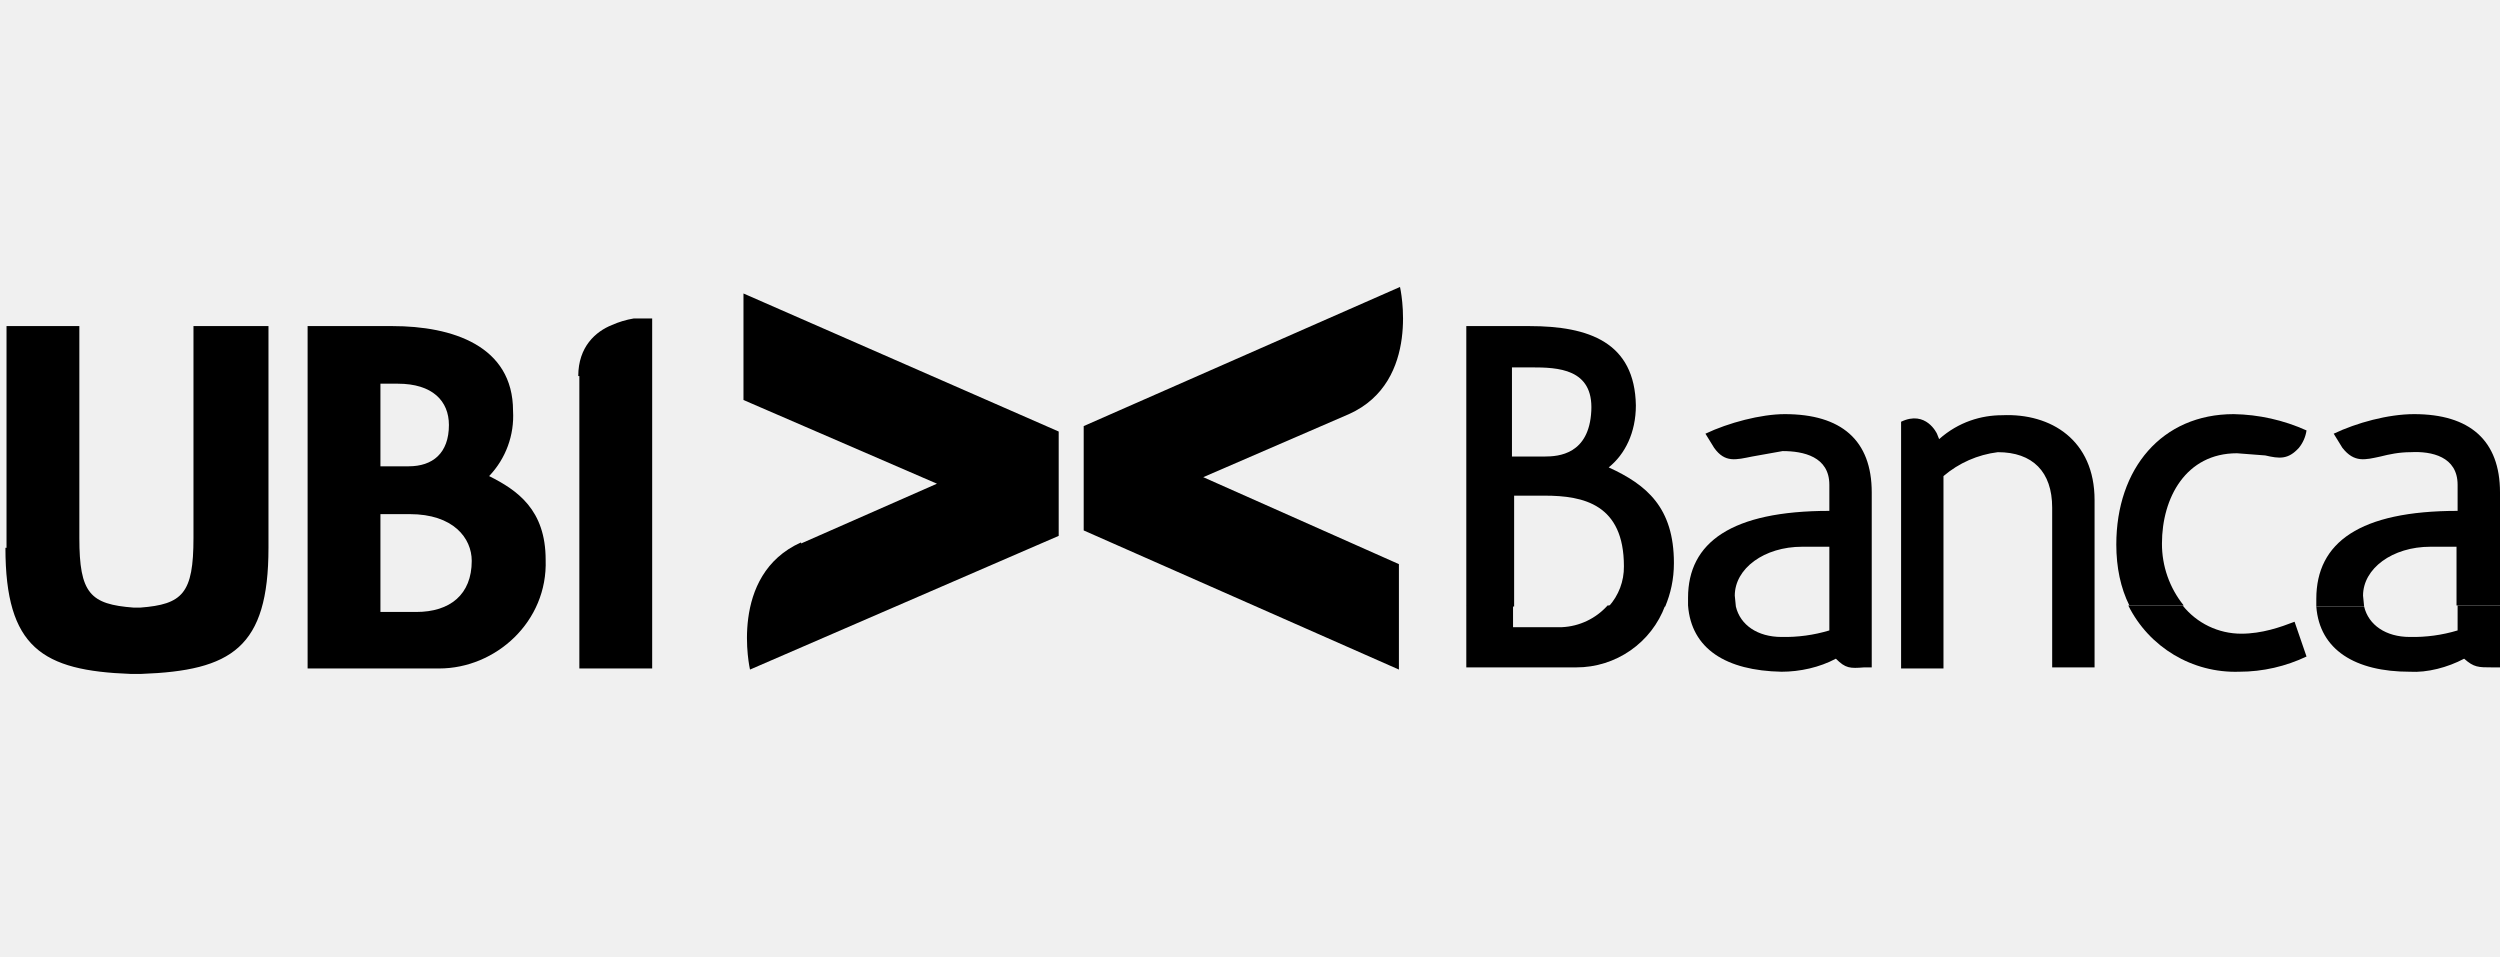
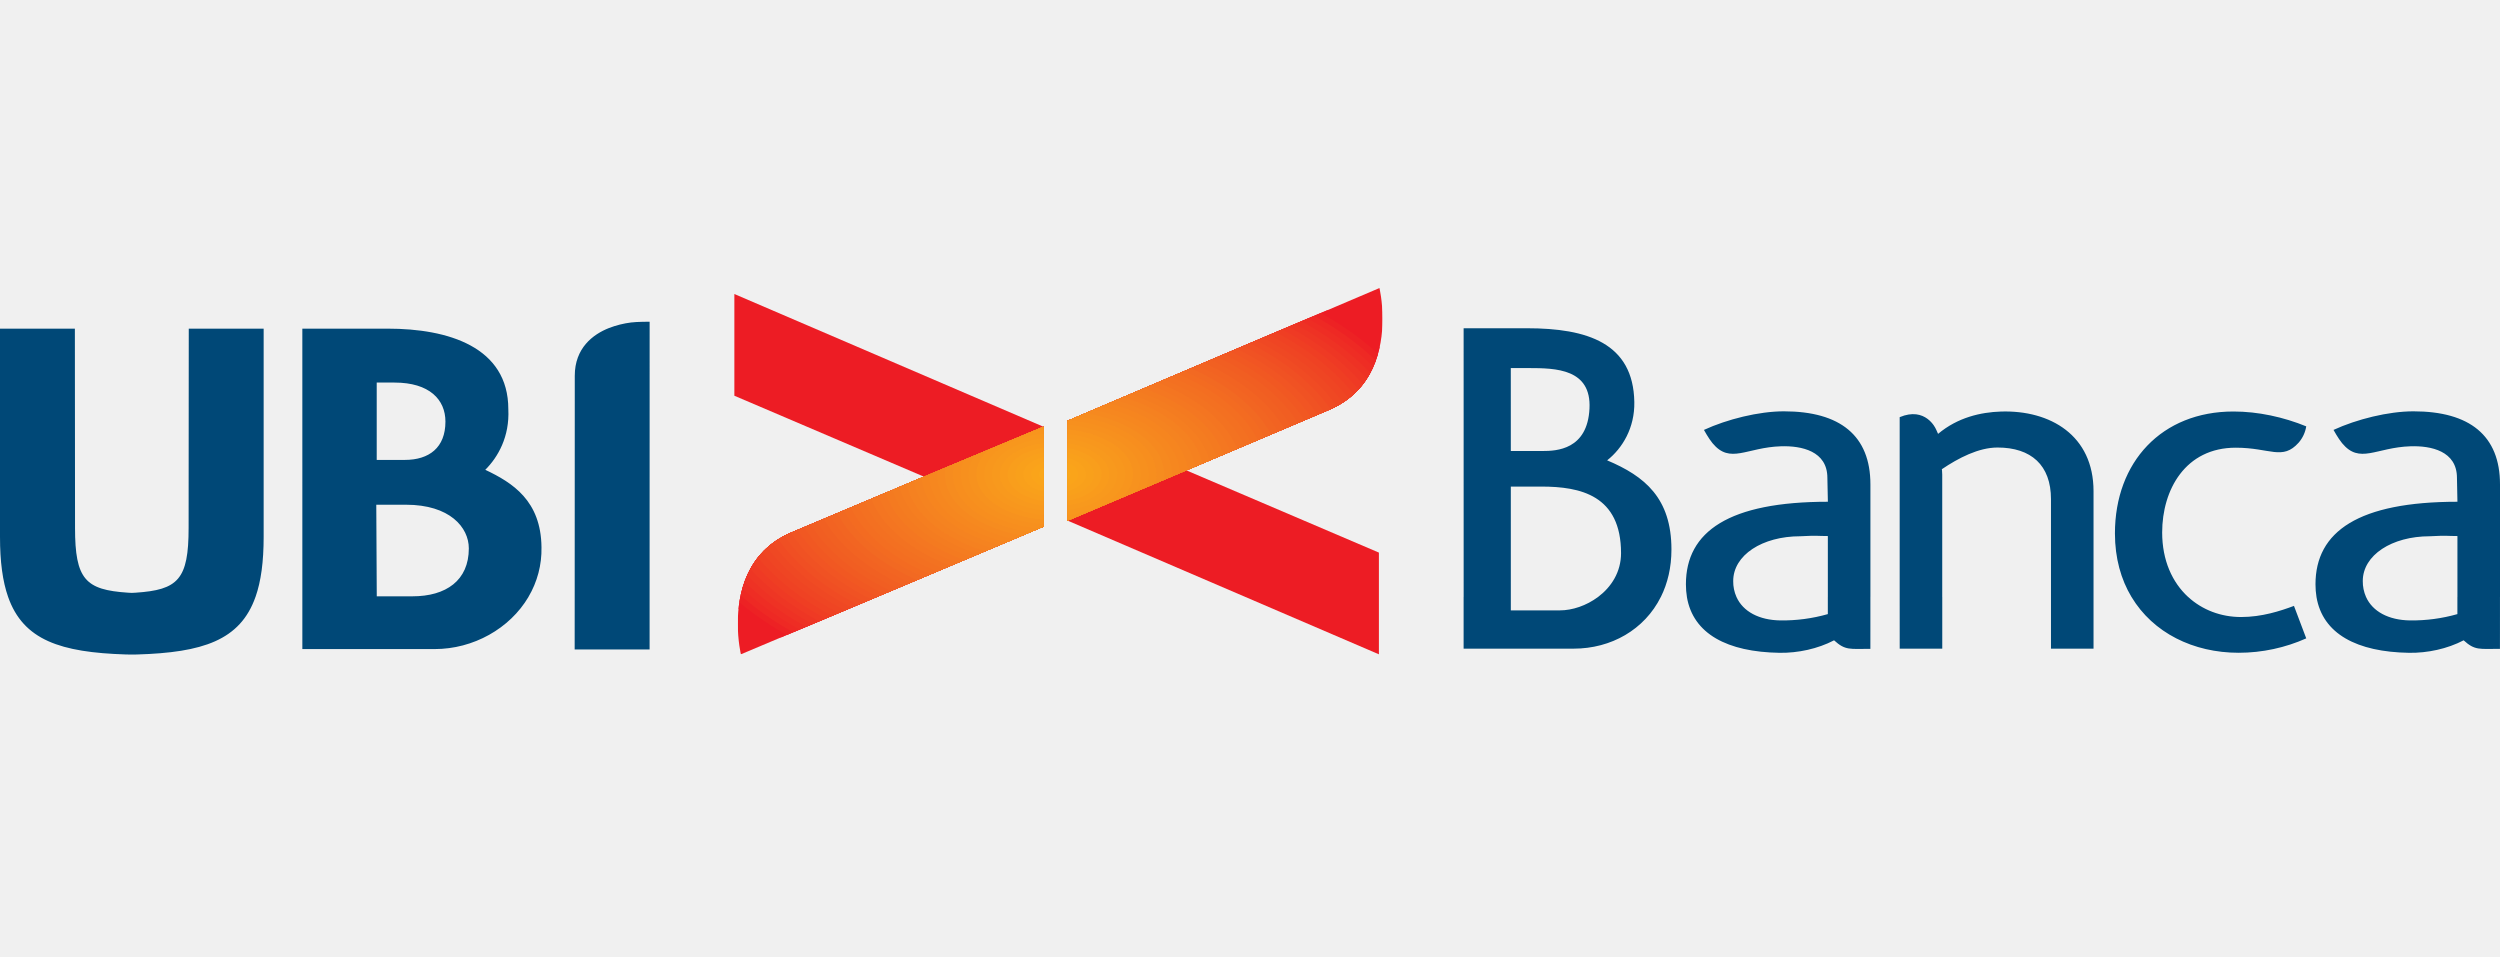
- <svg xmlns="http://www.w3.org/2000/svg" role="img" aria-labelledby="ubi-banca-svg" viewBox="0 0 230 88">
-   <path d="M73.7 50l12.5-5.5-17.8-7.7V27l29 12.7v9.6L69 61.6s-2-8.7 4.7-11.7zm26-1.2V39.2l29.1-12.8s2 8.7-4.7 11.7l-13.4 5.8 18 8v9.7l-29-12.8z" />
-   <path fill-rule="evenodd" d="M134.9 55.7V30h5.8c5.5 0 9.7 1.5 9.8 7.3 0 2.5-1 4.5-2.5 5.7 3.5 1.6 6 3.7 6 8.8 0 1.5-.3 2.8-.8 4H148a5.4 5.4 0 001.4-3.7c0-5.7-3.7-6.5-7.3-6.5h-2.8v10.2h-4.3zm6-21.9c2.4 0 5.7.1 5.5 4-.2 4-3 4.2-4.3 4.2h-3v-8.2h1.7z" clip-rule="evenodd" />
-   <path d="M134.9 55.7h4.3v2h4.5a6 6 0 004.2-2h5.3a8.7 8.7 0 01-8.2 5.7h-10.1v-5.7z" />
-   <path fill-rule="evenodd" d="M155.3 55.7c.3 4 3.5 6 8.6 6.1 1.7 0 3.5-.4 5-1.2.9.9 1.3.9 2.6.8h.7V45.3c0-4.8-2.8-7.2-8-7.2-2.2 0-5.2.8-7.3 1.8l.8 1.3c1 1.4 2 1.1 3.5.8l2.8-.5c1.9 0 4.3.5 4.3 3.1V47c-9 0-13 2.9-13 8v.7zm13 0v-5.4h-2.5c-3.5 0-6.2 2-6.2 4.5l.1 1c.4 1.7 2 2.8 4.2 2.8a14.2 14.2 0 004.4-.6v-2.3zm10.5 5.7V44.3v-.5a9.5 9.5 0 015-2.2c3.2 0 5 1.8 5 5.1v14.7h3.9V46c0-5.5-4-8-8.5-7.8-1.9 0-4 .6-5.8 2.2l-.2-.5s-1-2.2-3.3-1.1v22.7h3.9z" clip-rule="evenodd" />
-   <path d="M200.8 55.7h-5a11 11 0 0010.2 6.1c2.2 0 4.3-.5 6.2-1.4l-1.1-3.2c-1.3.5-3 1.1-4.9 1.1a6.9 6.9 0 01-5.4-2.6zm12.3 0a8.5 8.5 0 010-.6c0-5.2 4-8.1 13-8.1v-2.4c0-2.6-2.4-3.1-4.3-3-1.1 0-2 .2-2.8.4-1.4.3-2.4.6-3.5-.8l-.8-1.3c2.1-1 5-1.8 7.4-1.8 5.1 0 7.9 2.4 7.9 7.2v10.4h-4v-5.4h-2.4c-3.5 0-6.2 2-6.2 4.5l.1 1h-4.4z" />
-   <path d="M226 55.7h4v5.7h-.7c-1.3 0-1.7 0-2.6-.8-1.5.8-3.4 1.3-5 1.2-5 0-8.3-2-8.6-6h4.4c.4 1.7 2 2.8 4.2 2.8a14.2 14.2 0 004.4-.6v-2.3zm-30.1 0h5a9 9 0 01-2-5.7c0-4.2 2.2-8.3 6.9-8.3l2.6.2c1.3.3 2.1.4 3.1-.7a3.3 3.3 0 00.7-1.6 17 17 0 00-6.7-1.5c-6.6 0-10.8 5-10.8 12 0 2.1.4 4 1.2 5.6zM.5 50.4C.5 59.6 3.9 61.7 12 62h1c8.3-.3 11.7-2.4 11.7-11.6V30h-6.9v19.5c0 5.1-1 6.1-4.9 6.4h-.6c-4-.3-5-1.3-5-6.4V30H.6v20.4z" />
-   <path fill-rule="evenodd" d="M28.3 61.5h12.1c5.2 0 10-4.3 9.8-10 0-4.6-2.6-6.4-5.2-7.7a8 8 0 002.2-6c0-6-5.6-7.8-11.1-7.8h-7.8v31.5zM35 42.9v-7.6h1.6c3.2 0 4.7 1.6 4.7 3.8 0 2.6-1.5 3.8-3.7 3.8H35zm0 13.4v-9h2.7c4 0 5.7 2.2 5.7 4.3 0 3.1-2 4.7-5.1 4.7H35z" clip-rule="evenodd" />
-   <path d="M53.3 34.6v26.9H60V29.3h-1.7a8.3 8.3 0 00-2 .6c-1.5.6-3.1 2-3.1 4.7z" />
+ <svg xmlns="http://www.w3.org/2000/svg" xmlns:xlink="http://www.w3.org/1999/xlink" role="img" aria-labelledby="ubi-banca-svg" fill="none" viewBox="0 0 230 88">
+   <defs>
+     <path id="b" fill="#fff" d="m99.669 43.42-19.046.293-.024.01-8.07 8.638.007.018 30.939-.41-3.806-8.548Z" />
+     <path id="e" fill="#fff" d="m100.506 44.572-19.048.292-.024.01-8.07 8.638.008.017 30.938-.408-3.804-8.549Z" />
+     <path id="i" fill="#fff" d="m85.083 43.82-12.327 5.192c-4.103 1.774-4.88 5.66-4.88 8.347 0 1.642.287 2.837.287 2.837l27.834-11.748v-9.186l-10.914 4.559Zm13.143-5.108-.004 9.186 24.094-10.211c4.104-1.773 4.88-5.66 4.88-8.35 0-1.642-.287-2.837-.287-2.837L98.226 38.712Z" />
+   </defs>
+   <path fill="#004877" d="M213.116 54.919c.571 3.407 3.73 5.065 8.519 5.14 1.693.026 3.526-.366 5.019-1.15 1.04.95 1.445.784 3.341.784l.003-3.1v-1.677h-3.918v1.582a15.173 15.173 0 0 1-4.36.581c-1.956-.026-3.442-.812-4.047-2.161h-4.557Zm-17.018 0c1.982 3.302 5.686 5.136 9.861 5.136 2.171 0 4.301-.47 6.215-1.325l-1.129-2.988c-1.26.47-2.955 1.024-4.869 1.024-1.848 0-3.568-.652-4.871-1.85l-5.207.003Zm-3.493 4.756h-3.915v-4.759h3.915v4.76Zm-13.917-4.756v4.757h-3.915l-.003-4.757h3.918Zm-23.494 0c.571 3.407 3.732 5.065 8.521 5.14 1.693.026 3.523-.366 5.019-1.15 1.039.95 1.445.784 3.341.784l.001-3.1v-1.677h-3.916v1.582a15.18 15.18 0 0 1-4.361.581c-1.956-.026-3.443-.812-4.046-2.161h-4.559Zm-20.542 0v4.757h10.125c3.447 0 6.518-1.745 8.021-4.76l-5.776.003c-1.066.801-2.37 1.236-3.518 1.236h-4.508V54.92h-4.344Zm-74.889 0v4.83h-6.894l.003-4.83h6.891Zm-11.145 0c-1.722 2.917-5.079 4.796-8.629 4.796H27.816V54.92h20.802Zm-25.113 0c-1.41 4-4.87 5.114-10.9 5.294-.335.011-.676.01-1.036-.003-5.985-.189-9.422-1.309-10.824-5.296l22.76.005Zm122.728-17.333c-.183 3.797-3.055 3.906-4.308 3.906h-2.93l-.002-7.631 1.642.002c2.508 0 5.779.07 5.598 3.723ZM34.658 35.195v7.117h2.583c2.24 0 3.739-1.13 3.739-3.523 0-2.025-1.472-3.593-4.685-3.593l-1.637-.001Zm-.04 11.24.044 8.426h3.28c3.091 0 5.19-1.453 5.19-4.408 0-1.935-1.75-4.018-5.78-4.018h-2.734Zm183.055 8.483a3.537 3.537 0 0 1-.298-1.46c0-2.393 2.684-4.122 6.167-4.122 1.589-.085 1.589-.02 2.542-.02v5.6H230V44.565c0-4.489-2.786-6.723-7.962-6.723-2.308 0-5.222.726-7.355 1.71 0 0 .427.78.786 1.216 1.626 1.966 3.113.39 6.309.29 1.87-.057 4.262.428 4.262 2.908 0 .411.044 2.195.044 2.195-9.085 0-13.059 2.727-13.059 7.595 0 .406.03.797.092 1.164l4.556-.002Zm-16.369 0c-1.453-1.337-2.385-3.361-2.385-5.928 0-3.928 2.13-7.809 6.781-7.802 3.156.003 4.283 1.204 5.778-.466a3.002 3.002 0 0 0 .696-1.497c-2.086-.854-4.432-1.367-6.694-1.367-6.603 0-10.906 4.643-10.906 11.218 0 2.267.555 4.234 1.524 5.845h5.206v-.002Zm-26.534 0v-16.54c2.383-1 3.304 1.04 3.304 1.04s.103.189.228.498c1.812-1.518 3.934-1.993 5.783-2.054 4.535-.145 8.52 2.186 8.52 7.327v9.728h-3.915v-9c0-3.122-1.826-4.745-4.916-4.745-1.741 0-3.595.963-5.124 1.995 0 0 .031.15.035.485V54.92h-3.915Zm-15.017 0a3.49 3.49 0 0 1-.298-1.46c0-2.393 2.682-4.122 6.165-4.122 1.591-.085 1.59-.02 2.542-.02v5.6h3.916V44.565c0-4.489-2.784-6.723-7.962-6.723-2.307 0-5.221.726-7.354 1.71 0 0 .426.78.786 1.216 1.627 1.966 3.114.39 6.308.29 1.871-.057 4.263.428 4.263 2.908 0 .411.045 2.195.045 2.195-9.085 0-13.06 2.727-13.06 7.595 0 .406.031.797.092 1.164l4.557-.002Zm-20.757 0-.001-10.153h2.802c3.605 0 7.339.8 7.339 6.13 0 1.738-.902 3.115-2.114 4.026l5.777-.002c.622-1.25.974-2.715.974-4.361 0-4.73-2.454-6.75-5.916-8.206 1.409-1.112 2.541-2.987 2.501-5.357-.088-5.45-4.352-6.796-9.878-6.796h-5.827l.003 24.72h4.34Zm-86.124 0 .007-20.353c0-2.537 1.662-3.803 3.16-4.391a8.591 8.591 0 0 1 2.02-.506c.56-.073 1.707-.07 1.707-.07l-.003 25.32h-6.891Zm-25.056 0-.001-24.682h7.866c5.533 0 11.085 1.67 11.085 7.413.127 2.526-.951 4.408-2.12 5.573 2.522 1.194 5.125 2.847 5.171 7.123a8.592 8.592 0 0 1-1.2 4.57l-20.8.004Zm-27.07 0C.24 53.477 0 51.668 0 49.397v-19.16h6.888l.015 18.324c0 4.755.964 5.705 4.861 5.965.358.025.344.026.69.003 3.928-.26 4.898-1.202 4.898-5.967l.014-18.324h6.89v19.16c0 2.275-.242 4.086-.75 5.524L.746 54.92Z" />
+   <path fill="#ED1C24" d="m109.137 43.27 17.722 7.569v9.358L98.222 47.898V43.27h10.915Z" />
+   <mask id="a" width="30" height="20" x="86" y="29" maskUnits="userSpaceOnUse" style="mask-type:luminance">
+     <path fill="#fff" d="m111.355 40.638 3.848-11.14-.025-.024L86.879 42.53l6.954 6.26 17.482-8.107.04-.044Z" />
+   </mask>
+   <g mask="url(#a)">
+     <path fill="#A90F14" d="m98.308 48.426 25.285-11.26-.299-.672-25.286 11.26.3.672Z" />
+   </g>
+   <path fill="#ED1C24" d="m85.081 43.887-17.52-7.48v-9.358l28.435 12.21v4.628H85.08Z" />
+   <mask id="c" width="32" height="10" x="72" y="43" maskUnits="userSpaceOnUse" style="mask-type:luminance">
+     <use xlink:href="#b" />
+   </mask>
+   <g mask="url(#c)">
+     <path fill="#B41218" d="m83.1 43.626 12.566-5.595-.3-.673-12.825 5.709c.32.057.506.286.559.559Z" />
+   </g>
+   <mask id="d" width="32" height="10" x="72" y="43" maskUnits="userSpaceOnUse" style="mask-type:luminance">
+     <use xlink:href="#b" />
+   </mask>
+   <g mask="url(#d)">
+     <path fill="#B41218" d="m78.135 45.03-8.055 3.586.3.674 8.338-3.712a1.369 1.369 0 0 1-.584-.548Z" />
+   </g>
+   <mask id="f" width="32" height="10" x="73" y="44" maskUnits="userSpaceOnUse" style="mask-type:luminance">
+     <use xlink:href="#e" />
+   </mask>
+   <g mask="url(#f)">
+     <path fill="#AF1116" d="M82.497 44.506a.772.772 0 0 1-.065.213l13.528-6.023-.298-.673-12.565 5.594c.08.393-.122.832-.6.889Z" />
+   </g>
+   <mask id="g" width="32" height="10" x="73" y="44" maskUnits="userSpaceOnUse" style="mask-type:luminance">
+     <use xlink:href="#e" />
+   </mask>
+   <g mask="url(#g)">
+     <path fill="#AF1116" d="M80.783 45.441c-.049 0-.091-.01-.138-.013-.13.032-.256.072-.409.072l-.017-.001a1.463 1.463 0 0 1-.803.235 1.56 1.56 0 0 1-.708-.163l-8.332 3.71.3.673 10.144-4.516c-.013 0-.023.003-.037.003Z" />
+   </g>
+   <mask id="h" width="32" height="10" x="74" y="45" maskUnits="userSpaceOnUse" style="mask-type:luminance">
+     <path fill="#fff" d="m101.342 45.723-19.046.292-.024.01-8.072 8.638.008.016 30.94-.408-3.806-8.548Z" />
+   </mask>
+   <g mask="url(#h)">
+     <path fill="#A90F14" d="m95.96 38.687-13.52 6.02a.668.668 0 0 1-.64.41c-.032 0-.054-.014-.083-.018a1.41 1.41 0 0 1-.925.34l-10.12 4.506.3.673L96.257 39.36l-.299-.673Z" />
+   </g>
+   <mask id="j" width="61" height="35" x="67" y="26" maskUnits="userSpaceOnUse" style="mask-type:luminance">
+     <use xlink:href="#i" />
+   </mask>
+   <g mask="url(#j)">
+     <path fill="#ED1C24" d="M67.874 26.499v33.698h59.32V26.498h-59.32Zm14.623 18.01c-.052.32-.278.607-.698.607-.035 0-.06-.015-.092-.019a1.386 1.386 0 0 1-.924.344c-.034 0-.063-.007-.095-.01a1.57 1.57 0 0 1-.443.068 1.498 1.498 0 0 1-.83.235c-2.006 0-2.008-3.104-.01-3.115.222-.144.496-.235.83-.235.033 0 .06.008.093.009.14-.04.287-.068.455-.068.625 0 1.056.303 1.291.72.04-.007.072-.024.115-.024.06 0 .104.02.157.03.02 0 .036-.012.058-.012.926.002.95 1.368.093 1.47Z" />
+   </g>
+   <mask id="k" width="61" height="35" x="67" y="26" maskUnits="userSpaceOnUse" style="mask-type:luminance">
+     <use xlink:href="#i" />
+   </mask>
+   <g mask="url(#k)">
+     <path fill="#ED1C24" d="M97.033 22.608c-19.899 0-36.028 9.415-36.028 21.03 0 11.616 16.13 21.032 36.028 21.032s36.029-9.416 36.029-21.032c0-11.615-16.131-21.03-36.029-21.03ZM82.497 44.51c-.052.32-.278.606-.698.606-.035 0-.06-.015-.092-.019a1.385 1.385 0 0 1-.924.344c-.034 0-.063-.007-.095-.01a1.57 1.57 0 0 1-.443.068 1.498 1.498 0 0 1-.83.235c-2.006 0-2.008-3.103-.01-3.115.222-.144.496-.235.83-.235.033 0 .06.008.093.009.14-.04.287-.068.455-.068.625 0 1.056.303 1.291.72.04-.007.072-.024.115-.024.06 0 .104.02.157.03.02 0 .036-.012.058-.012.926.002.95 1.368.093 1.47Z" />
+   </g>
+   <mask id="l" width="61" height="35" x="67" y="26" maskUnits="userSpaceOnUse" style="mask-type:luminance">
+     <use xlink:href="#i" />
+   </mask>
+   <g mask="url(#l)">
+     <path fill="#ED2224" d="M97.037 23.048c-19.501 0-35.31 9.227-35.31 20.61s15.809 20.608 35.31 20.608c19.499 0 35.308-9.226 35.308-20.608 0-11.383-15.808-20.61-35.308-20.61ZM82.497 44.51c-.052.32-.278.606-.698.606-.035 0-.06-.015-.092-.019a1.385 1.385 0 0 1-.924.344c-.034 0-.063-.007-.095-.01-.135.039-.28.067-.443.068a1.498 1.498 0 0 1-.83.235c-2.006 0-2.008-3.104-.01-3.115.222-.144.496-.235.83-.235.033 0 .06.008.093.009.14-.04.287-.068.455-.068.625 0 1.056.303 1.291.72.04-.007.072-.024.115-.024.06 0 .104.02.157.03.021 0 .036-.012.058-.012.926.002.95 1.368.093 1.47Z" />
+   </g>
+   <mask id="m" width="61" height="35" x="67" y="26" maskUnits="userSpaceOnUse" style="mask-type:luminance">
+     <use xlink:href="#i" />
+   </mask>
+   <g mask="url(#m)">
+     <path fill="#EE2924" d="M97.017 23.468c-19.102 0-34.588 9.039-34.588 20.19 0 11.15 15.486 20.186 34.588 20.186 19.103 0 34.587-9.038 34.587-20.188 0-11.15-15.484-20.188-34.587-20.188ZM82.497 44.51c-.052.32-.278.606-.698.606-.035 0-.06-.015-.092-.019a1.385 1.385 0 0 1-.924.344c-.034 0-.063-.007-.095-.01a1.57 1.57 0 0 1-.443.068 1.498 1.498 0 0 1-.83.235c-2.006 0-2.008-3.103-.01-3.115.222-.144.496-.235.83-.235.033 0 .06.008.093.009.14-.04.287-.068.455-.068.625 0 1.056.303 1.291.72.04-.007.072-.024.115-.024.06 0 .104.02.157.03.02 0 .036-.012.058-.012.926.002.95 1.368.093 1.47Z" />
+   </g>
+   <mask id="n" width="61" height="35" x="67" y="26" maskUnits="userSpaceOnUse" style="mask-type:luminance">
+     <use xlink:href="#i" />
+   </mask>
+   <g mask="url(#n)">
+     <path fill="#EE2D24" d="M97.02 23.886c-18.704 0-33.867 8.852-33.867 19.77 0 10.915 15.163 19.769 33.867 19.769 18.705 0 33.866-8.852 33.866-19.77.001-10.918-15.161-19.77-33.866-19.77ZM82.497 44.51c-.052.32-.278.606-.698.606-.035 0-.06-.015-.092-.019a1.385 1.385 0 0 1-.924.344c-.034 0-.063-.007-.095-.01a1.57 1.57 0 0 1-.443.068 1.498 1.498 0 0 1-.83.235c-2.006 0-2.008-3.104-.01-3.115.222-.144.496-.235.83-.235.033 0 .06.008.093.009.14-.04.287-.068.455-.068.625 0 1.056.303 1.291.72.04-.007.072-.024.115-.024.06 0 .104.02.157.03.02 0 .036-.012.058-.012.926.002.95 1.368.093 1.47Z" />
+   </g>
+   <mask id="o" width="61" height="35" x="67" y="26" maskUnits="userSpaceOnUse" style="mask-type:luminance">
+     <use xlink:href="#i" />
+   </mask>
+   <g mask="url(#o)">
+     <path fill="#EE3224" d="M97.022 24.306c-18.306 0-33.146 8.663-33.146 19.349 0 10.685 14.84 19.347 33.146 19.347 18.309 0 33.146-8.662 33.146-19.347 0-10.686-14.837-19.35-33.146-19.35ZM82.497 44.51c-.052.32-.278.606-.698.606-.035 0-.06-.015-.092-.019a1.385 1.385 0 0 1-.924.344c-.034 0-.063-.007-.095-.01-.135.039-.28.067-.443.068a1.498 1.498 0 0 1-.83.235c-2.006 0-2.008-3.104-.01-3.115.222-.144.496-.235.83-.235.033 0 .06.008.093.009.14-.04.287-.068.455-.068.625 0 1.056.303 1.291.72.04-.007.072-.024.115-.024.06 0 .104.02.157.03.021 0 .036-.012.058-.012.926.002.95 1.368.093 1.47Z" />
+   </g>
+   <mask id="p" width="61" height="35" x="67" y="26" maskUnits="userSpaceOnUse" style="mask-type:luminance">
+     <use xlink:href="#i" />
+   </mask>
+   <g mask="url(#p)">
+     <path fill="#EE3624" d="M97.026 24.724c-17.91 0-32.427 8.475-32.427 18.93 0 10.45 14.517 18.928 32.427 18.928s32.426-8.476 32.426-18.929c0-10.455-14.516-18.928-32.426-18.928ZM82.497 44.51c-.052.32-.278.606-.698.606-.035 0-.06-.015-.092-.019a1.385 1.385 0 0 1-.924.344c-.034 0-.063-.007-.095-.01a1.63 1.63 0 0 1-.443.068 1.498 1.498 0 0 1-.83.235c-2.006 0-2.008-3.104-.01-3.115.222-.144.496-.235.83-.235.033 0 .06.008.093.009.14-.04.287-.068.455-.068.625 0 1.056.303 1.291.72.04-.007.072-.024.115-.024.06 0 .104.02.157.03.021 0 .036-.012.058-.012.926.002.95 1.368.093 1.47Z" />
+   </g>
+   <mask id="q" width="61" height="35" x="67" y="26" maskUnits="userSpaceOnUse" style="mask-type:luminance">
+     <use xlink:href="#i" />
+   </mask>
+   <g mask="url(#q)">
+     <path fill="#EF3A24" d="M97.027 25.146c-17.51 0-31.705 8.285-31.705 18.506 0 10.222 14.197 18.506 31.706 18.506 17.51 0 31.704-8.284 31.704-18.506 0-10.221-14.195-18.506-31.705-18.506ZM82.497 44.51c-.052.32-.278.606-.698.606-.035 0-.06-.015-.092-.019a1.385 1.385 0 0 1-.924.344c-.034 0-.063-.007-.095-.01a1.57 1.57 0 0 1-.443.068 1.498 1.498 0 0 1-.83.235c-2.006 0-2.008-3.103-.01-3.115.222-.144.496-.235.83-.235.033 0 .06.008.093.009.14-.04.287-.068.455-.068.625 0 1.056.303 1.291.72.04-.007.072-.024.115-.024.06 0 .104.02.157.03.021 0 .036-.012.058-.012.926.002.95 1.368.093 1.47Z" />
+   </g>
+   <mask id="r" width="61" height="35" x="67" y="26" maskUnits="userSpaceOnUse" style="mask-type:luminance">
+     <use xlink:href="#i" />
+   </mask>
+   <g mask="url(#r)">
+     <path fill="#EF3E23" d="M97.03 25.564c-17.111 0-30.985 8.098-30.985 18.087 0 9.987 13.874 18.086 30.985 18.086 17.113 0 30.985-8.099 30.985-18.086 0-9.99-13.871-18.088-30.985-18.088ZM82.497 44.51c-.052.32-.278.606-.698.606-.035 0-.06-.015-.092-.019a1.385 1.385 0 0 1-.924.344c-.034 0-.063-.007-.095-.01a1.57 1.57 0 0 1-.443.068 1.498 1.498 0 0 1-.83.235c-2.006 0-2.008-3.103-.01-3.115.222-.144.496-.235.83-.235.033 0 .06.008.093.009.14-.04.287-.068.455-.068.625 0 1.056.303 1.291.72.04-.007.072-.024.115-.024.06 0 .104.02.157.03.021 0 .036-.012.058-.012.926.002.95 1.368.093 1.47Z" />
+   </g>
+   <mask id="s" width="61" height="35" x="67" y="26" maskUnits="userSpaceOnUse" style="mask-type:luminance">
+     <use xlink:href="#i" />
+   </mask>
+   <g mask="url(#s)">
+     <path fill="#EF4223" d="M97.033 25.984c-16.714 0-30.264 7.908-30.264 17.666 0 9.756 13.55 17.666 30.264 17.666 16.715 0 30.265-7.91 30.265-17.666 0-9.758-13.55-17.666-30.265-17.666ZM82.497 44.51c-.052.32-.278.606-.698.606-.035 0-.06-.015-.092-.019a1.385 1.385 0 0 1-.924.344c-.034 0-.063-.007-.095-.01-.135.039-.28.067-.443.068a1.498 1.498 0 0 1-.83.235c-2.006 0-2.008-3.104-.01-3.115.222-.144.496-.235.83-.235.033 0 .06.008.093.009.14-.04.287-.068.455-.068.625 0 1.056.303 1.291.72.04-.007.072-.024.115-.024.06 0 .104.02.157.03.02 0 .036-.012.058-.012.926.002.95 1.368.093 1.47Z" />
+   </g>
+   <mask id="t" width="61" height="35" x="67" y="26" maskUnits="userSpaceOnUse" style="mask-type:luminance">
+     <use xlink:href="#i" />
+   </mask>
+   <g mask="url(#t)">
+     <path fill="#EF4523" d="M97.036 26.404c-16.317 0-29.544 7.72-29.544 17.244 0 9.522 13.228 17.245 29.544 17.245 16.318 0 29.543-7.723 29.543-17.245 0-9.524-13.225-17.244-29.543-17.244ZM82.497 44.51c-.052.32-.278.606-.698.606-.035 0-.06-.015-.092-.019a1.385 1.385 0 0 1-.924.344c-.034 0-.063-.007-.095-.01-.135.039-.28.067-.443.068a1.498 1.498 0 0 1-.83.235c-2.006 0-2.008-3.104-.01-3.115.222-.144.496-.235.83-.235.033 0 .06.008.093.009.14-.04.287-.068.455-.068.625 0 1.056.303 1.291.72.04-.007.072-.024.115-.024.06 0 .104.02.157.03.021 0 .036-.012.058-.012.926.002.95 1.368.093 1.47Z" />
+   </g>
+   <mask id="u" width="61" height="35" x="67" y="26" maskUnits="userSpaceOnUse" style="mask-type:luminance">
+     <use xlink:href="#i" />
+   </mask>
+   <g mask="url(#u)">
+     <path fill="#EF4823" d="M97.016 26.823c-15.918 0-28.823 7.53-28.823 16.824 0 9.293 12.905 16.822 28.823 16.822 15.92 0 28.824-7.53 28.824-16.822 0-9.294-12.905-16.824-28.824-16.824ZM82.497 44.51c-.052.32-.278.606-.698.606-.035 0-.06-.015-.092-.019a1.385 1.385 0 0 1-.924.344c-.034 0-.063-.007-.095-.01a1.57 1.57 0 0 1-.443.068 1.498 1.498 0 0 1-.83.235c-2.006 0-2.008-3.103-.01-3.115.222-.144.496-.235.83-.235.033 0 .06.008.093.009.14-.04.287-.068.455-.068.625 0 1.056.303 1.291.72.04-.007.072-.024.115-.024.06 0 .104.02.157.03.02 0 .036-.012.058-.012.926.002.95 1.368.093 1.47Z" />
+   </g>
+   <mask id="v" width="61" height="35" x="67" y="26" maskUnits="userSpaceOnUse" style="mask-type:luminance">
+     <use xlink:href="#i" />
+   </mask>
+   <g mask="url(#v)">
+     <path fill="#F04B23" d="M97.02 27.241c-15.52 0-28.103 7.345-28.103 16.405 0 9.057 12.582 16.403 28.103 16.403 15.52 0 28.101-7.346 28.101-16.403 0-9.06-12.581-16.405-28.101-16.405ZM82.497 44.51c-.052.32-.278.606-.698.606-.035 0-.06-.015-.092-.019a1.385 1.385 0 0 1-.924.344c-.034 0-.063-.007-.095-.01a1.57 1.57 0 0 1-.443.068 1.498 1.498 0 0 1-.83.235c-2.006 0-2.008-3.103-.01-3.115.222-.144.496-.235.83-.235.033 0 .06.008.093.009.14-.04.287-.068.455-.068.625 0 1.056.303 1.291.72.04-.007.072-.024.115-.024.06 0 .104.02.157.03.02 0 .036-.012.058-.012.926.002.95 1.368.093 1.47Z" />
+   </g>
+   <mask id="w" width="61" height="35" x="67" y="26" maskUnits="userSpaceOnUse" style="mask-type:luminance">
+     <use xlink:href="#i" />
+   </mask>
+   <g mask="url(#w)">
+     <path fill="#F04F23" d="M97.022 27.662c-15.123 0-27.382 7.154-27.382 15.983 0 8.827 12.26 15.981 27.382 15.981 15.122 0 27.38-7.155 27.38-15.981 0-8.828-12.257-15.983-27.38-15.983ZM82.497 44.51c-.052.32-.278.606-.698.606-.035 0-.06-.015-.092-.019a1.385 1.385 0 0 1-.924.344c-.034 0-.063-.007-.095-.01a1.57 1.57 0 0 1-.443.068 1.498 1.498 0 0 1-.83.235c-2.006 0-2.008-3.104-.01-3.115.222-.144.496-.235.83-.235.033 0 .06.008.093.009.14-.04.287-.068.455-.068.625 0 1.056.303 1.291.72.04-.007.072-.024.115-.024.06 0 .104.02.157.03.021 0 .036-.012.058-.012.926.002.95 1.368.093 1.47Z" />
+   </g>
+   <mask id="x" width="61" height="35" x="67" y="26" maskUnits="userSpaceOnUse" style="mask-type:luminance">
+     <use xlink:href="#i" />
+   </mask>
+   <g mask="url(#x)">
+     <path fill="#F05223" d="M97.023 28.08c-14.722 0-26.66 6.967-26.66 15.562 0 8.596 11.938 15.566 26.66 15.563 14.726 0 26.662-6.967 26.662-15.563 0-8.595-11.936-15.562-26.662-15.562ZM82.497 44.51c-.052.32-.278.606-.698.606-.035 0-.06-.015-.092-.019a1.385 1.385 0 0 1-.924.344c-.034 0-.063-.007-.095-.01-.135.039-.28.067-.443.068a1.498 1.498 0 0 1-.83.235c-2.006 0-2.008-3.104-.01-3.115.222-.144.496-.235.83-.235.033 0 .06.008.093.009.14-.04.287-.068.455-.068.625 0 1.056.303 1.291.72.04-.007.072-.024.115-.024.06 0 .104.02.157.03.021 0 .036-.012.058-.012.926.002.95 1.368.093 1.47Z" />
+   </g>
+   <mask id="y" width="61" height="35" x="67" y="26" maskUnits="userSpaceOnUse" style="mask-type:luminance">
+     <use xlink:href="#i" />
+   </mask>
+   <g mask="url(#y)">
+     <path fill="#F15523" d="M97.027 28.5c-14.326 0-25.94 6.779-25.94 15.14 0 8.365 11.615 15.145 25.94 15.142 14.328 0 25.941-6.776 25.941-15.141 0-8.362-11.613-15.14-25.94-15.14Zm-14.53 16.01c-.052.32-.278.606-.698.606-.035 0-.06-.015-.092-.019a1.385 1.385 0 0 1-.924.344c-.034 0-.063-.007-.095-.01a1.63 1.63 0 0 1-.443.068 1.498 1.498 0 0 1-.83.235c-2.006 0-2.008-3.104-.01-3.115.222-.144.496-.235.83-.235.033 0 .06.008.093.009.14-.04.287-.068.455-.068.625 0 1.056.303 1.291.72.04-.007.072-.024.115-.024.06 0 .104.02.157.03.021 0 .036-.012.058-.012.926.002.95 1.368.093 1.47Z" />
+   </g>
+   <mask id="z" width="61" height="35" x="67" y="26" maskUnits="userSpaceOnUse" style="mask-type:luminance">
+     <use xlink:href="#i" />
+   </mask>
+   <g mask="url(#z)">
+     <path fill="#F15822" d="M97.03 28.92c-13.928 0-25.22 6.589-25.22 14.72 0 8.13 11.292 14.722 25.22 14.722 13.931 0 25.221-6.593 25.221-14.722 0-8.13-11.29-14.72-25.22-14.72ZM82.498 44.51c-.052.32-.278.606-.698.606-.035 0-.06-.015-.092-.019a1.385 1.385 0 0 1-.924.344c-.034 0-.063-.007-.095-.01a1.57 1.57 0 0 1-.443.068 1.498 1.498 0 0 1-.83.235c-2.006 0-2.008-3.103-.01-3.115.222-.144.496-.235.83-.235.033 0 .06.008.093.009.14-.04.287-.068.455-.068.625 0 1.056.303 1.291.72.04-.007.072-.024.115-.024.06 0 .104.02.157.03.021 0 .036-.012.058-.012.926.002.95 1.368.093 1.47Z" />
+   </g>
+   <mask id="A" width="61" height="35" x="67" y="26" maskUnits="userSpaceOnUse" style="mask-type:luminance">
+     <use xlink:href="#i" />
+   </mask>
+   <g mask="url(#A)">
+     <path fill="#F15B22" d="M97.035 29.337c-13.533 0-24.5 6.404-24.5 14.301 0 7.901 10.966 14.302 24.498 14.302 13.533 0 24.499-6.403 24.499-14.302 0-7.897-10.965-14.301-24.497-14.301ZM82.497 44.51c-.052.32-.278.606-.698.606-.035 0-.06-.015-.092-.019a1.385 1.385 0 0 1-.924.344c-.034 0-.063-.007-.095-.01a1.57 1.57 0 0 1-.443.068 1.498 1.498 0 0 1-.83.235c-2.006 0-2.008-3.104-.01-3.115.222-.144.496-.235.83-.235.033 0 .06.008.093.009.14-.04.287-.068.455-.068.625 0 1.056.303 1.291.72.04-.007.072-.024.115-.024.06 0 .104.02.157.03.021 0 .036-.012.058-.012.926.002.95 1.368.093 1.47Z" />
+   </g>
+   <mask id="B" width="61" height="35" x="67" y="26" maskUnits="userSpaceOnUse" style="mask-type:luminance">
+     <use xlink:href="#i" />
+   </mask>
+   <g mask="url(#B)">
+     <path fill="#F15E22" d="M97.037 29.757c-13.132 0-23.78 6.214-23.78 13.88s10.647 13.881 23.78 13.881c13.134 0 23.78-6.215 23.78-13.88 0-7.667-10.646-13.88-23.78-13.88ZM82.497 44.51c-.052.32-.278.606-.698.606-.035 0-.06-.015-.092-.019a1.385 1.385 0 0 1-.924.344c-.034 0-.063-.007-.095-.01-.135.039-.28.067-.443.068a1.498 1.498 0 0 1-.83.235c-2.006 0-2.008-3.104-.01-3.115.222-.144.496-.235.83-.235.033 0 .06.008.093.009.14-.04.287-.068.455-.068.625 0 1.056.303 1.291.72.04-.007.072-.024.115-.024.06 0 .104.02.157.03.02 0 .036-.012.058-.012.926.002.95 1.368.093 1.47Z" />
+   </g>
+   <mask id="C" width="61" height="35" x="67" y="26" maskUnits="userSpaceOnUse" style="mask-type:luminance">
+     <use xlink:href="#i" />
+   </mask>
+   <g mask="url(#C)">
+     <path fill="#F16022" d="M97.016 30.197c-12.736 0-23.059 6.028-23.059 13.46 0 7.432 10.323 13.462 23.059 13.462 12.733 0 23.056-6.029 23.056-13.462s-10.322-13.46-23.056-13.46ZM82.497 44.51c-.052.32-.278.606-.698.606-.035 0-.06-.015-.092-.019a1.385 1.385 0 0 1-.924.344c-.034 0-.063-.007-.095-.01a1.57 1.57 0 0 1-.443.068 1.498 1.498 0 0 1-.83.235c-2.006 0-2.008-3.104-.01-3.115.222-.144.496-.235.83-.235.033 0 .06.008.093.009.14-.04.287-.068.455-.068.625 0 1.056.303 1.291.72.04-.007.072-.024.115-.024.06 0 .104.02.157.03.021 0 .036-.012.058-.012.926.002.95 1.368.093 1.47Z" />
+   </g>
+   <mask id="D" width="61" height="35" x="67" y="26" maskUnits="userSpaceOnUse" style="mask-type:luminance">
+     <use xlink:href="#i" />
+   </mask>
+   <g mask="url(#D)">
+     <path fill="#F26322" d="M97.018 30.617c-12.337 0-22.337 5.838-22.337 13.039 0 7.202 10.002 13.04 22.337 13.04 12.336 0 22.338-5.838 22.338-13.04 0-7.2-10.002-13.039-22.338-13.039ZM82.497 44.51c-.052.32-.278.606-.698.606-.035 0-.06-.015-.092-.019a1.385 1.385 0 0 1-.924.344c-.034 0-.063-.007-.095-.01-.135.039-.28.067-.443.068a1.498 1.498 0 0 1-.83.235c-2.006 0-2.008-3.104-.01-3.115.222-.144.496-.235.83-.235.033 0 .06.008.093.009.14-.04.287-.068.455-.068.625 0 1.056.303 1.291.72.04-.007.072-.024.115-.024.06 0 .104.02.157.03.021 0 .036-.012.058-.012.926.002.95 1.368.093 1.47Z" />
+   </g>
+   <mask id="E" width="61" height="35" x="67" y="26" maskUnits="userSpaceOnUse" style="mask-type:luminance">
+     <use xlink:href="#i" />
+   </mask>
+   <g mask="url(#E)">
+     <path fill="#F26522" d="M97.022 31.036c-11.938 0-21.617 5.65-21.617 12.619 0 6.968 9.679 12.618 21.617 12.618 11.94 0 21.618-5.65 21.618-12.618 0-6.97-9.678-12.619-21.618-12.619ZM82.497 44.51c-.052.32-.278.606-.698.606-.035 0-.06-.015-.092-.019a1.385 1.385 0 0 1-.924.344c-.034 0-.063-.007-.095-.01a1.63 1.63 0 0 1-.443.068 1.498 1.498 0 0 1-.83.235c-2.006 0-2.008-3.104-.01-3.115.222-.144.496-.235.83-.235.033 0 .06.008.093.009.14-.04.287-.068.455-.068.625 0 1.056.303 1.291.72.04-.007.072-.024.115-.024.06 0 .104.02.157.03.02 0 .036-.012.058-.012.926.002.95 1.368.093 1.47Z" />
+   </g>
+   <mask id="F" width="61" height="35" x="67" y="26" maskUnits="userSpaceOnUse" style="mask-type:luminance">
+     <use xlink:href="#i" />
+   </mask>
+   <g mask="url(#F)">
+     <path fill="#F26922" d="M97.026 31.455c-11.543 0-20.897 5.462-20.897 12.198 0 6.738 9.354 12.197 20.897 12.197 11.54 0 20.895-5.459 20.895-12.197.002-6.736-9.356-12.198-20.895-12.198ZM82.497 44.51c-.052.32-.278.606-.698.606-.035 0-.06-.015-.092-.019a1.385 1.385 0 0 1-.924.344c-.034 0-.063-.007-.095-.01a1.57 1.57 0 0 1-.443.068 1.498 1.498 0 0 1-.83.235c-2.006 0-2.008-3.103-.01-3.115.222-.144.496-.235.83-.235.033 0 .06.008.093.009.14-.04.287-.068.455-.068.625 0 1.056.303 1.291.72.04-.007.072-.024.115-.024.06 0 .104.02.157.03.021 0 .036-.012.058-.012.926.002.95 1.368.093 1.47Z" />
+   </g>
+   <mask id="G" width="61" height="35" x="67" y="26" maskUnits="userSpaceOnUse" style="mask-type:luminance">
+     <use xlink:href="#i" />
+   </mask>
+   <g mask="url(#G)">
+     <path fill="#F36B21" d="M97.03 31.875c-11.145 0-20.178 5.273-20.178 11.777S85.884 55.43 97.03 55.43c11.141 0 20.174-5.273 20.174-11.777s-9.033-11.777-20.174-11.777ZM82.497 44.51c-.052.32-.278.606-.698.606-.035 0-.06-.015-.092-.019a1.385 1.385 0 0 1-.924.344c-.034 0-.063-.007-.095-.01a1.57 1.57 0 0 1-.443.068 1.498 1.498 0 0 1-.83.235c-2.006 0-2.008-3.104-.01-3.115.222-.144.496-.235.83-.235.033 0 .06.008.093.009.14-.04.287-.068.455-.068.625 0 1.056.303 1.291.72.04-.007.072-.024.115-.024.06 0 .104.02.157.03.021 0 .036-.012.058-.012.926.002.95 1.368.093 1.47Z" />
+   </g>
+   <mask id="H" width="61" height="35" x="67" y="26" maskUnits="userSpaceOnUse" style="mask-type:luminance">
+     <use xlink:href="#i" />
+   </mask>
+   <g mask="url(#H)">
+     <path fill="#F36E21" d="M97.03 32.294c-10.745 0-19.454 5.085-19.454 11.357 0 6.271 8.71 11.357 19.455 11.357 10.745 0 19.458-5.086 19.458-11.357 0-6.272-8.713-11.357-19.458-11.357ZM82.498 44.51c-.052.32-.278.606-.698.606-.035 0-.06-.015-.092-.019a1.385 1.385 0 0 1-.924.344c-.034 0-.063-.007-.095-.01-.135.039-.28.067-.443.068a1.498 1.498 0 0 1-.83.235c-2.006 0-2.008-3.104-.01-3.115.222-.144.496-.235.83-.235.033 0 .06.008.093.009.14-.04.287-.068.455-.068.625 0 1.056.303 1.291.72.04-.007.072-.024.115-.024.06 0 .104.02.157.03.021 0 .036-.012.058-.012.926.002.95 1.368.093 1.47Z" />
+   </g>
+   <mask id="I" width="61" height="35" x="67" y="26" maskUnits="userSpaceOnUse" style="mask-type:luminance">
+     <use xlink:href="#i" />
+   </mask>
+   <g mask="url(#I)">
+     <path fill="#F37021" d="M97.033 32.714c-9.996 0-18.14 4.574-18.682 10.33.248-.252.596-.42 1.053-.422.224-.145.497-.236.832-.236.033 0 .06.007.093.008.14-.04.288-.067.455-.067.625 0 1.057.302 1.292.719.04-.007.07-.024.115-.024.058 0 .103.021.156.031.021-.001.036-.012.059-.012.925 0 .949 1.366.092 1.469-.052.32-.277.606-.697.606-.035 0-.06-.015-.093-.019a1.385 1.385 0 0 1-.924.344c-.034 0-.063-.007-.095-.01a1.63 1.63 0 0 1-.443.068 1.498 1.498 0 0 1-.83.235c-.334 0-.606-.091-.829-.235 1.508 5.157 9.183 9.086 18.446 9.086 10.347 0 18.734-4.895 18.734-10.935 0-6.04-8.387-10.936-18.734-10.936Z" />
+   </g>
+   <mask id="J" width="61" height="35" x="67" y="26" maskUnits="userSpaceOnUse" style="mask-type:luminance">
+     <use xlink:href="#i" />
+   </mask>
+   <g mask="url(#J)">
+     <path fill="#F37221" d="M97.036 33.133c-9.373 0-17.063 4.177-17.926 9.516.094-.017.191-.028.296-.028a1.5 1.5 0 0 1 .83-.236c.033 0 .06.008.093.01.14-.04.288-.068.455-.068.625 0 1.057.302 1.292.719.04-.007.07-.024.115-.024.058 0 .103.021.156.031.021-.001.036-.012.059-.012.925 0 .949 1.366.092 1.469-.052.32-.277.606-.697.606-.035 0-.06-.015-.093-.019a1.386 1.386 0 0 1-.924.344c-.034 0-.063-.007-.095-.01a1.57 1.57 0 0 1-.443.068 1.498 1.498 0 0 1-.83.235c-.014 0-.024-.004-.037-.004 1.655 4.81 8.928 8.434 17.657 8.434 9.949 0 18.013-4.71 18.013-10.516s-8.064-10.515-18.013-10.515Z" />
+   </g>
+   <mask id="K" width="61" height="35" x="67" y="26" maskUnits="userSpaceOnUse" style="mask-type:luminance">
+     <use xlink:href="#i" />
+   </mask>
+   <g mask="url(#K)">
+     <path fill="#F47521" d="M97.016 33.552c-8.839 0-16.11 3.875-17.147 8.872.115-.025.236-.04.367-.04.033 0 .06.008.093.009.14-.04.288-.068.455-.068.625 0 1.057.303 1.292.72.04-.007.07-.024.115-.024.058 0 .103.02.156.03.021 0 .036-.012.059-.012.925 0 .949 1.367.092 1.47-.052.32-.277.606-.697.606-.035 0-.06-.015-.093-.019a1.385 1.385 0 0 1-.924.344c-.032 0-.06-.008-.092-.01a1.62 1.62 0 0 1-.456.069.092.092 0 0 1-.018-.003c-.057.035-.1.082-.163.11 1.563 4.637 8.559 8.135 16.96 8.135 9.552 0 17.293-4.519 17.293-10.094 0-5.575-7.74-10.095-17.292-10.095Z" />
+   </g>
+   <mask id="L" width="61" height="35" x="67" y="26" maskUnits="userSpaceOnUse" style="mask-type:luminance">
+     <use xlink:href="#i" />
+   </mask>
+   <g mask="url(#L)">
+     <path fill="#F47721" d="M97.02 33.972c-8.39 0-15.283 3.646-16.38 8.367.049-.003.091-.014.143-.014.625 0 1.056.303 1.291.72.04-.007.072-.024.115-.024.06 0 .104.02.157.03.021 0 .036-.012.058-.012.926 0 .95 1.367.093 1.47-.052.32-.278.606-.698.606-.035 0-.06-.015-.092-.019a1.385 1.385 0 0 1-.924.344l-.014-.001c1.444 4.482 8.15 7.88 16.25 7.88 9.153 0 16.574-4.333 16.574-9.673 0-5.343-7.421-9.674-16.573-9.674Z" />
+   </g>
+   <mask id="M" width="61" height="35" x="67" y="26" maskUnits="userSpaceOnUse" style="mask-type:luminance">
+     <use xlink:href="#i" />
+   </mask>
+   <g mask="url(#M)">
+     <path fill="#F47A20" d="M97.023 34.39c-8.044 0-14.667 3.502-15.695 8.033.334.119.573.348.731.625.045-.007.08-.026.13-.026.06 0 .104.021.157.031.021-.001.036-.012.058-.012.926 0 .95 1.366.093 1.469-.052.32-.278.606-.698.606-.03 0-.052-.014-.082-.017-.082.072-.155.15-.26.199 1.34 4.318 7.782 7.6 15.566 7.6 8.755 0 15.852-4.143 15.852-9.253s-7.097-9.254-15.852-9.254Z" />
+   </g>
+   <mask id="N" width="61" height="35" x="67" y="26" maskUnits="userSpaceOnUse" style="mask-type:luminance">
+     <use xlink:href="#i" />
+   </mask>
+   <g mask="url(#N)">
+     <path fill="#F47C20" d="M97.025 34.811c-7.916 0-14.4 3.547-15.066 8.067.04.051.058.115.09.171.048-.008.087-.028.14-.028.06 0 .104.02.157.03.021 0 .036-.012.058-.012.926 0 .95 1.367.093 1.47-.037.227-.156.438-.38.54 1.156 4.208 7.373 7.427 14.908 7.425 8.358 0 15.134-3.95 15.134-8.83s-6.776-8.833-15.134-8.833Z" />
+   </g>
+   <mask id="O" width="61" height="35" x="67" y="26" maskUnits="userSpaceOnUse" style="mask-type:luminance">
+     <use xlink:href="#i" />
+   </mask>
+   <g mask="url(#O)">
+     <path fill="#F57E20" d="M97.027 35.229c-7.642 0-13.869 3.477-14.355 7.865.587.22.6 1.13.035 1.374.714 4.258 6.84 7.586 14.32 7.586 7.96 0 14.411-3.766 14.411-8.412 0-4.646-6.451-8.413-14.41-8.413Z" />
+   </g>
+   <mask id="P" width="61" height="35" x="67" y="26" maskUnits="userSpaceOnUse" style="mask-type:luminance">
+     <use xlink:href="#i" />
+   </mask>
+   <g mask="url(#P)">
+     <path fill="#F58120" d="M83.34 43.64c0-4.413 6.128-7.993 13.69-7.993 7.562 0 13.691 3.579 13.691 7.994 0 4.416-6.129 7.992-13.691 7.992-7.562 0-13.69-3.576-13.69-7.992Z" />
+   </g>
+   <mask id="Q" width="61" height="35" x="67" y="26" maskUnits="userSpaceOnUse" style="mask-type:luminance">
+     <use xlink:href="#i" />
+   </mask>
+   <g mask="url(#Q)">
+     <path fill="#F58320" d="M84.062 43.64c0-4.182 5.808-7.572 12.97-7.572 7.165 0 12.971 3.39 12.971 7.572 0 4.18-5.806 7.57-12.97 7.57-7.163 0-12.97-3.39-12.97-7.57Z" />
+   </g>
+   <mask id="R" width="61" height="35" x="67" y="26" maskUnits="userSpaceOnUse" style="mask-type:luminance">
+     <use xlink:href="#i" />
+   </mask>
+   <g mask="url(#R)">
+     <path fill="#F6851F" d="M84.788 43.638c0-3.948 5.484-7.15 12.25-7.15 6.765 0 12.25 3.202 12.25 7.15 0 3.95-5.485 7.151-12.25 7.151-6.766 0-12.25-3.2-12.25-7.15Z" />
+   </g>
+   <mask id="S" width="61" height="35" x="67" y="26" maskUnits="userSpaceOnUse" style="mask-type:luminance">
+     <use xlink:href="#i" />
+   </mask>
+   <g mask="url(#S)">
+     <path fill="#F6871F" d="M85.488 43.658c0-3.718 5.161-6.729 11.53-6.729 6.366 0 11.527 3.01 11.527 6.73 0 3.717-5.161 6.73-11.528 6.73-6.368 0-11.53-3.014-11.53-6.73Z" />
+   </g>
+   <mask id="T" width="61" height="35" x="67" y="26" maskUnits="userSpaceOnUse" style="mask-type:luminance">
+     <use xlink:href="#i" />
+   </mask>
+   <g mask="url(#T)">
+     <path fill="#F6891F" d="M86.21 43.657c0-3.485 4.84-6.31 10.81-6.31 5.97 0 10.809 2.825 10.809 6.31 0 3.485-4.839 6.31-10.81 6.31-5.97 0-10.809-2.825-10.809-6.31Z" />
+   </g>
+   <mask id="U" width="61" height="35" x="67" y="26" maskUnits="userSpaceOnUse" style="mask-type:luminance">
+     <use xlink:href="#i" />
+   </mask>
+   <g mask="url(#U)">
+     <path fill="#F68C1F" d="M86.934 43.656c0-3.253 4.515-5.89 10.087-5.89 5.571 0 10.088 2.637 10.088 5.89 0 3.253-4.517 5.888-10.088 5.888-5.572 0-10.087-2.635-10.087-5.888Z" />
+   </g>
+   <mask id="V" width="61" height="35" x="67" y="26" maskUnits="userSpaceOnUse" style="mask-type:luminance">
+     <use xlink:href="#i" />
+   </mask>
+   <g mask="url(#V)">
+     <path fill="#F78E1E" d="M87.657 43.655c0-3.02 4.194-5.468 9.368-5.468 5.173 0 9.367 2.448 9.367 5.468s-4.194 5.467-9.367 5.467c-5.174 0-9.368-2.448-9.368-5.467Z" />
+   </g>
+   <mask id="W" width="61" height="35" x="67" y="26" maskUnits="userSpaceOnUse" style="mask-type:luminance">
+     <use xlink:href="#i" />
+   </mask>
+   <g mask="url(#W)">
+     <path fill="#F7901E" d="M88.381 43.653c0-2.787 3.872-5.047 8.647-5.047s8.646 2.26 8.646 5.047-3.871 5.047-8.646 5.047-8.647-2.257-8.647-5.047Z" />
+   </g>
+   <mask id="X" width="61" height="35" x="67" y="26" maskUnits="userSpaceOnUse" style="mask-type:luminance">
+     <use xlink:href="#i" />
+   </mask>
+   <g mask="url(#X)">
+     <path fill="#F7921E" d="M89.105 43.652c0-2.556 3.548-4.626 7.926-4.626 4.379 0 7.927 2.07 7.927 4.626 0 2.556-3.548 4.624-7.927 4.624-4.378 0-7.926-2.068-7.926-4.624Z" />
+   </g>
+   <mask id="Y" width="61" height="35" x="67" y="26" maskUnits="userSpaceOnUse" style="mask-type:luminance">
+     <use xlink:href="#i" />
+   </mask>
+   <g mask="url(#Y)">
+     <path fill="#F8951D" d="M89.828 43.65c0-2.322 3.226-4.205 7.207-4.205 3.979 0 7.205 1.883 7.205 4.206 0 2.322-3.226 4.205-7.205 4.205-3.981 0-7.207-1.882-7.207-4.205Z" />
+   </g>
+   <mask id="Z" width="61" height="35" x="67" y="26" maskUnits="userSpaceOnUse" style="mask-type:luminance">
+     <use xlink:href="#i" />
+   </mask>
+   <g mask="url(#Z)">
+     <path fill="#F8971D" d="M90.552 43.65c0-2.092 2.902-3.786 6.485-3.786 3.581 0 6.487 1.693 6.487 3.786 0 2.09-2.905 3.783-6.487 3.783-3.583 0-6.485-1.693-6.485-3.783Z" />
+   </g>
+   <mask id="aa" width="61" height="35" x="67" y="26" maskUnits="userSpaceOnUse" style="mask-type:luminance">
+     <use xlink:href="#i" />
+   </mask>
+   <g mask="url(#aa)">
+     <path fill="#F8991D" d="M91.252 43.647c0-1.857 2.58-3.363 5.763-3.363s5.764 1.506 5.764 3.363-2.581 3.364-5.764 3.364c-3.184 0-5.763-1.506-5.763-3.364Z" />
+   </g>
+   <mask id="ab" width="61" height="35" x="67" y="26" maskUnits="userSpaceOnUse" style="mask-type:luminance">
+     <use xlink:href="#i" />
+   </mask>
+   <g mask="url(#ab)">
+     <path fill="#F99B1C" d="M91.976 43.646c0-1.626 2.26-2.944 5.044-2.944 2.787 0 5.043 1.32 5.043 2.944 0 1.628-2.258 2.944-5.043 2.944-2.786.002-5.044-1.316-5.044-2.944Z" />
+   </g>
+   <mask id="ac" width="61" height="35" x="67" y="26" maskUnits="userSpaceOnUse" style="mask-type:luminance">
+     <use xlink:href="#i" />
+   </mask>
+   <g mask="url(#ac)">
+     <path fill="#F99E1C" d="M92.7 43.645c0-1.393 1.935-2.524 4.323-2.524 2.387 0 4.323 1.13 4.323 2.524 0 1.394-1.936 2.524-4.323 2.524-2.388 0-4.323-1.13-4.323-2.524Z" />
+   </g>
+   <mask id="ad" width="61" height="35" x="67" y="26" maskUnits="userSpaceOnUse" style="mask-type:luminance">
+     <use xlink:href="#i" />
+   </mask>
+   <g mask="url(#ad)">
+     <path fill="#F9A01B" d="M93.422 43.643c0-1.161 1.613-2.103 3.603-2.103 1.99 0 3.603.942 3.603 2.103 0 1.163-1.613 2.105-3.603 2.105-1.99 0-3.603-.942-3.603-2.105Z" />
+   </g>
+   <mask id="ae" width="61" height="35" x="67" y="26" maskUnits="userSpaceOnUse" style="mask-type:luminance">
+     <use xlink:href="#i" />
+   </mask>
+   <g mask="url(#ae)">
+     <path fill="#FAA21B" d="M94.146 43.642c0-.928 1.29-1.683 2.882-1.683 1.593 0 2.882.755 2.882 1.683 0 .93-1.289 1.684-2.882 1.684-1.593 0-2.882-.755-2.882-1.684Z" />
+   </g>
+   <mask id="af" width="61" height="35" x="67" y="26" maskUnits="userSpaceOnUse" style="mask-type:luminance">
+     <use xlink:href="#i" />
+   </mask>
+   <g mask="url(#af)">
+     <path fill="#FAA41A" d="M94.87 43.64c0-.696.967-1.26 2.16-1.26 1.194 0 2.163.564 2.163 1.26 0 .699-.968 1.264-2.162 1.264s-2.162-.566-2.162-1.263Z" />
+   </g>
+   <mask id="ag" width="61" height="35" x="67" y="26" maskUnits="userSpaceOnUse" style="mask-type:luminance">
+     <use xlink:href="#i" />
+   </mask>
+   <g mask="url(#ag)">
+     <path fill="#FAA71A" d="M95.593 43.64c0-.464.645-.842 1.44-.842.797 0 1.44.378 1.44.842 0 .465-.644.841-1.44.841-.795 0-1.44-.376-1.44-.841Z" />
+   </g>
+   <mask id="ah" width="61" height="35" x="67" y="26" maskUnits="userSpaceOnUse" style="mask-type:luminance">
+     <use xlink:href="#i" />
+   </mask>
+   <g mask="url(#ah)">
+     <path fill="#FBA919" d="M96.316 43.638c0-.232.322-.42.72-.42.397 0 .72.188.72.42 0 .234-.323.42-.72.42-.398 0-.72-.186-.72-.42Z" />
+   </g>
</svg>
